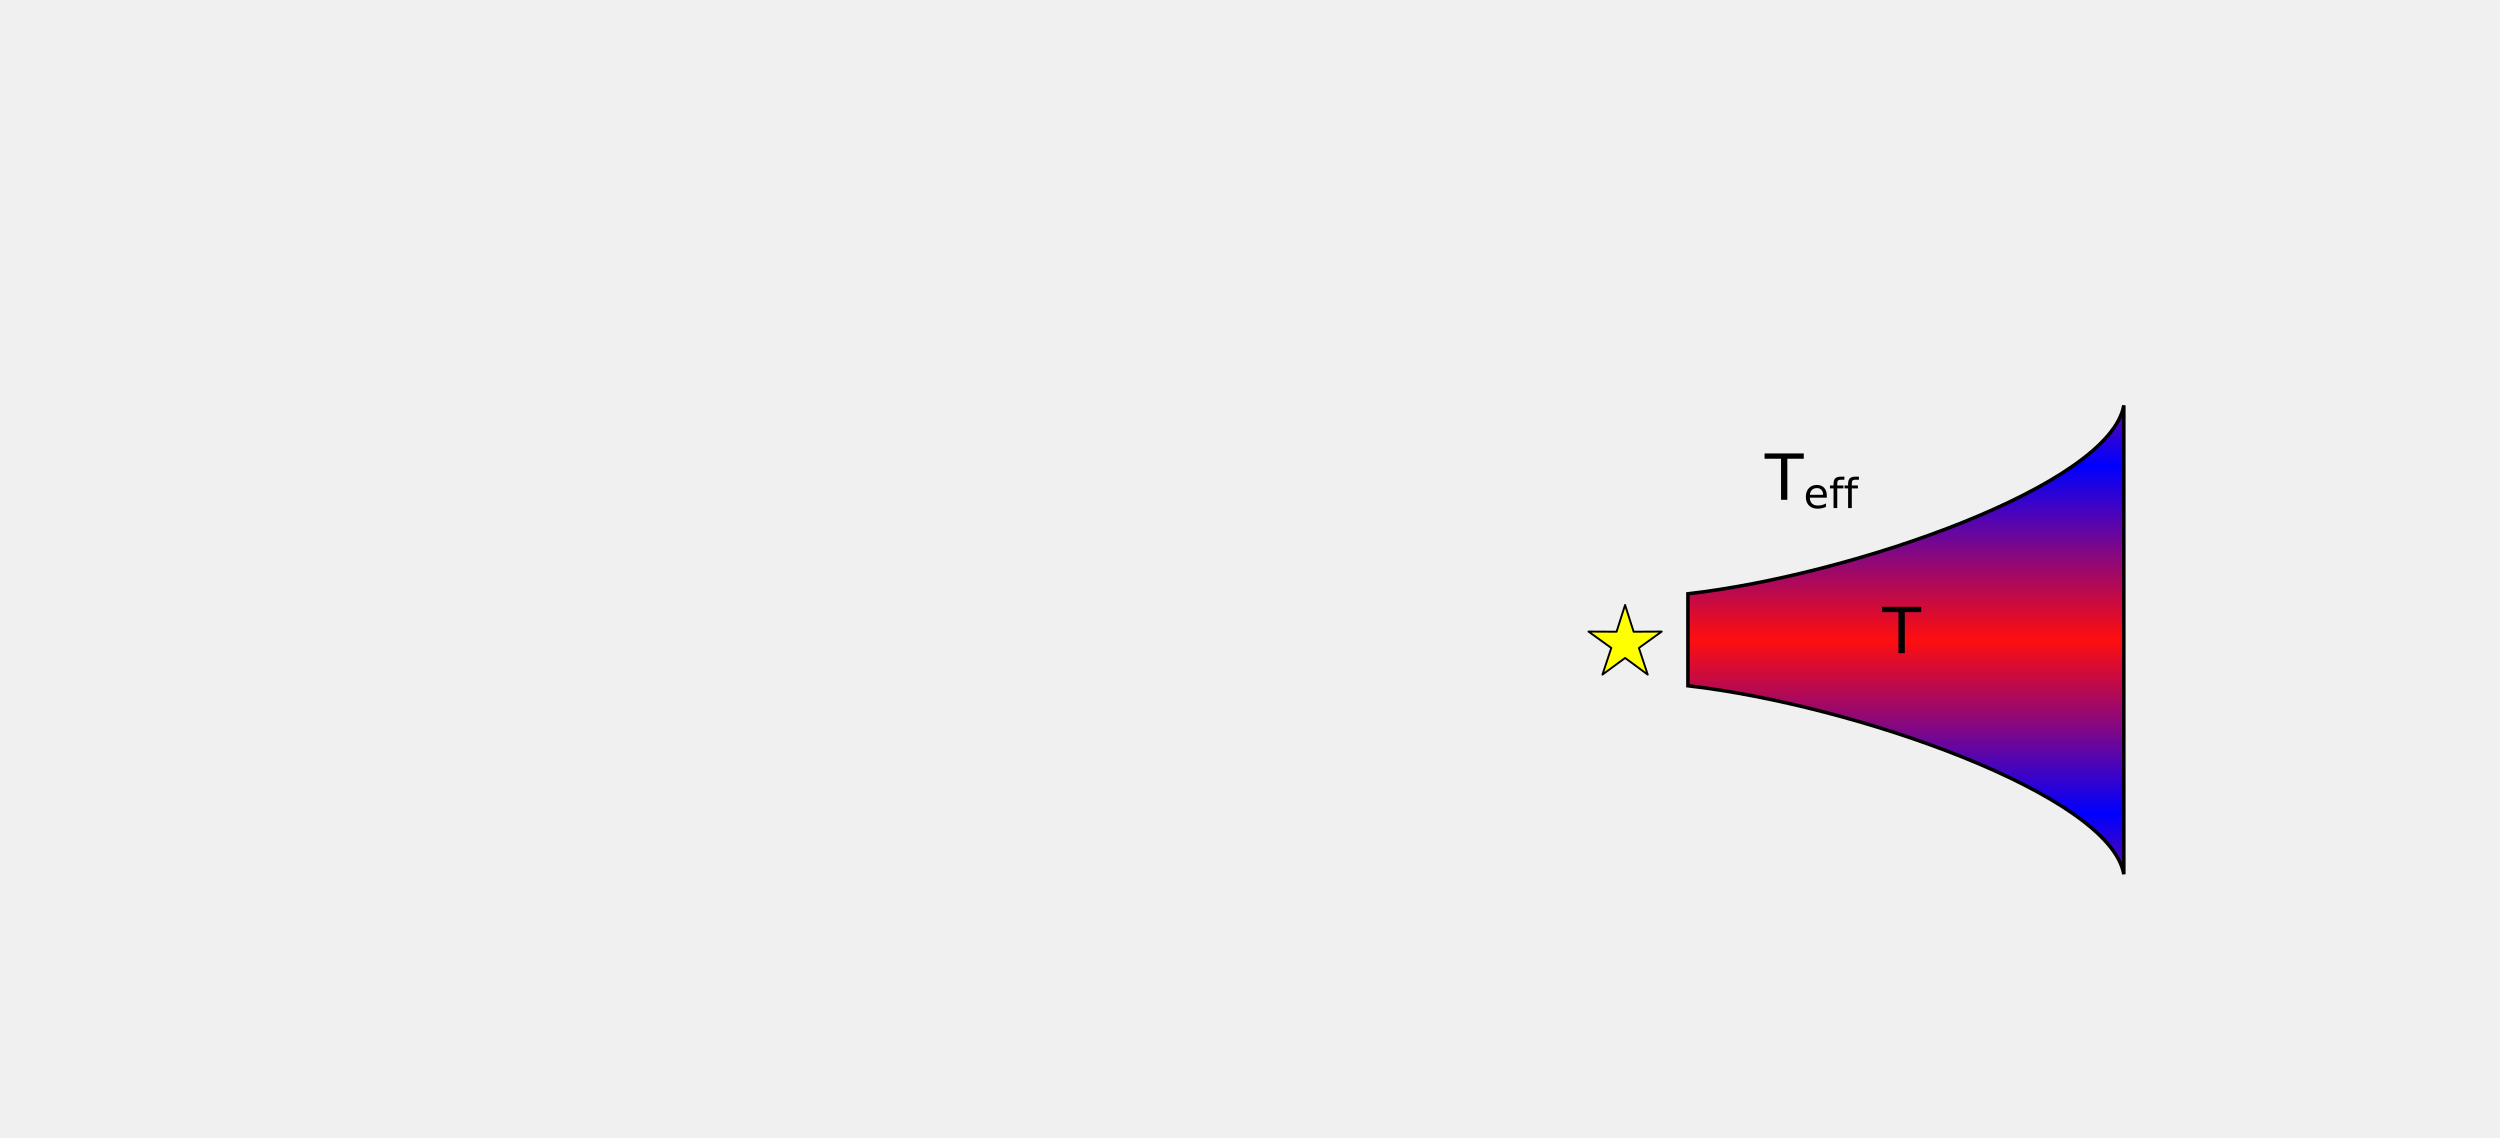
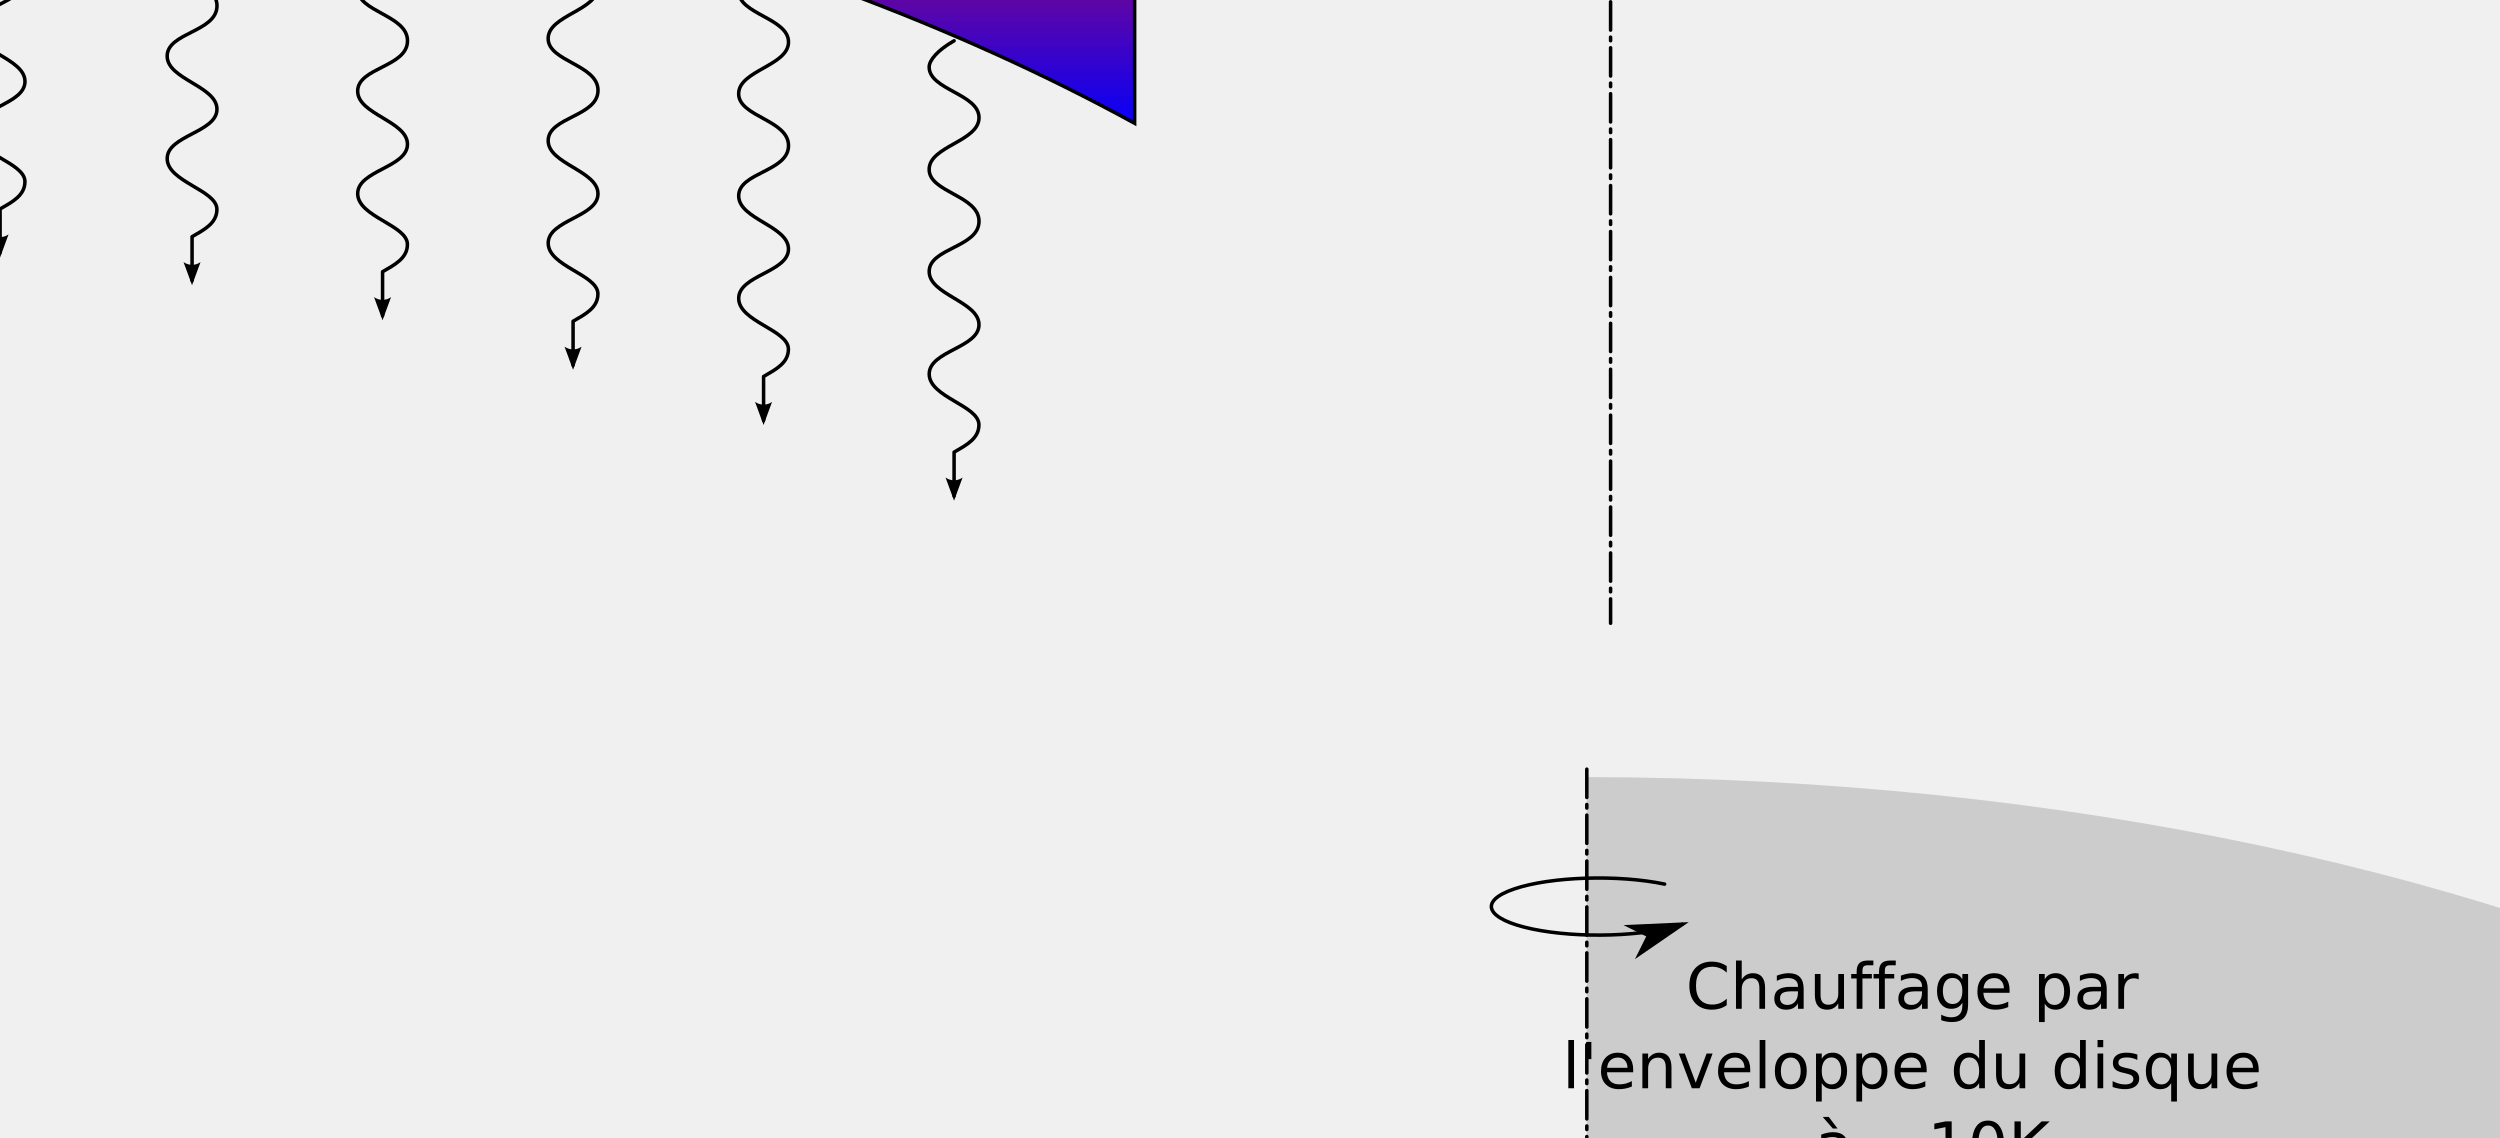
<svg xmlns="http://www.w3.org/2000/svg" xmlns:xlink="http://www.w3.org/1999/xlink" width="707.665" height="321.904" id="svg2" version="1.1">
  <defs id="defs4">
+     <linearGradient id="linearGradient4175">
+       <stop style="stop-color:#ffff00;stop-opacity:1;" offset="0" id="stop4177" />
+       <stop style="stop-color:#ff8200;stop-opacity:1;" offset="1" id="stop4179" />
+     </linearGradient>
    <linearGradient id="linearGradient3844">
      <stop style="stop-color:#ff0000;stop-opacity:0.941;" offset="0" id="stop3846" />
      <stop style="stop-color:#0000ff;stop-opacity:1;" offset="1" id="stop3848" />
    </linearGradient>
    <linearGradient id="linearGradient5804">
      <stop style="stop-color:#000000;stop-opacity:1;" offset="0" id="stop5806" />
      <stop id="stop5808" offset="0.47" style="stop-color:#b5b5b5;stop-opacity:1;" />
      <stop style="stop-color:#ffffff;stop-opacity:1;" offset="1" id="stop5810" />
    </linearGradient>
    <marker orient="auto" refY="0" refX="0" id="Arrow1Lend" style="overflow:visible">
      <path id="path3891" d="M 0,0 5,-5 -12.5,0 5,5 0,0 z" style="fill-rule:evenodd;stroke:#000000;stroke-width:1pt;marker-start:none" transform="matrix(-0.8,0,0,-0.8,-10,0)" />
    </marker>
    <linearGradient id="linearGradient3875">
      <stop style="stop-color:#000000;stop-opacity:1;" offset="0" id="stop3877" />
      <stop style="stop-color:#ffffff;stop-opacity:1;" offset="1" id="stop3879" />
    </linearGradient>
    <linearGradient id="linearGradient3778">
      <stop style="stop-color:#000000;stop-opacity:1;" offset="0" id="stop3780" />
      <stop style="stop-color:#ffffff;stop-opacity:1;" offset="1" id="stop3782" />
    </linearGradient>
    <radialGradient xlink:href="#linearGradient3778" id="radialGradient3784" cx="72.254" cy="316.487" fx="72.254" fy="316.487" r="141.672" gradientTransform="translate(0,3.3509064e-6)" gradientUnits="userSpaceOnUse" />
    <linearGradient xlink:href="#linearGradient3875" id="linearGradient4345" gradientUnits="userSpaceOnUse" gradientTransform="translate(-69.41879,132.0387)" x1="642.501" y1="9.546" x2="642.501" y2="320.792" />
    <linearGradient xlink:href="#linearGradient5804" id="linearGradient5812" gradientUnits="userSpaceOnUse" x1="372.804" y1="317.357" x2="361.562" y2="250.575" />
    <linearGradient xlink:href="#linearGradient5804" id="linearGradient3063" gradientUnits="userSpaceOnUse" x1="372.804" y1="317.357" x2="361.562" y2="250.575" gradientTransform="matrix(-1,0,0,1,781.1796,0)" />
    <linearGradient xlink:href="#linearGradient5804" id="linearGradient3067" gradientUnits="userSpaceOnUse" x1="372.804" y1="317.357" x2="361.562" y2="250.575" gradientTransform="matrix(-1,0,0,-1,781.1796,634.7145)" />
-     <linearGradient xlink:href="#linearGradient3844" id="linearGradient3850" x1="498.388" y1="317.357" x2="498.388" y2="268.123" gradientUnits="userSpaceOnUse" spreadMethod="reflect" />
+     <marker orient="auto" refY="0" refX="0" id="Arrow2Mend" style="overflow:visible">
+       <path id="path3630" style="font-size:12px;fill-rule:evenodd;stroke-width:0.625;stroke-linejoin:round" d="M 8.719,4.034 -2.207,0.016 8.719,-4.002 c -1.745,2.372 -1.735,5.617 -6e-7,8.035 z" transform="scale(-0.6,-0.6)" />
+     </marker>
+     <marker style="overflow:visible;" id="Arrow1Lend-7" refX="0.0" refY="0.0" orient="auto">
+       <path transform="scale(0.8) rotate(180) translate(12.5,0)" style="fill-rule:evenodd;stroke:#000000;stroke-width:1.0pt;marker-start:none;" d="M 0.0,0.0 L 5.0,-5.0 L -12.5,0.0 L 5.0,5.0 L 0.0,0.0 z " id="path5098" />
+     </marker>
+     <linearGradient xlink:href="#linearGradient3844" id="linearGradient4165" x1="-111.247" y1="68.237" x2="-111.247" y2="-37.496" gradientUnits="userSpaceOnUse" spreadMethod="reflect" />
+     <radialGradient xlink:href="#linearGradient4175" id="radialGradient4181" cx="425.274" cy="489.494" fx="425.274" fy="489.494" r="42.869" gradientTransform="matrix(1,0,0,0.9516274,0,23.6781)" gradientUnits="userSpaceOnUse" />
+     <marker style="overflow:visible" id="Arrow2Mend-3" refX="0" refY="0" orient="auto">
+       <path transform="scale(-0.6,-0.6)" d="M 8.719,4.034 -2.207,0.016 8.719,-4.002 c -1.745,2.372 -1.735,5.617 -6e-7,8.035 z" style="font-size:12px;fill-rule:evenodd;stroke-width:0.625;stroke-linejoin:round" id="path3630-7" />
+     </marker>
+     <marker style="overflow:visible" id="Arrow1Lend-5" refX="0" refY="0" orient="auto">
+       <path transform="matrix(-0.8,0,0,-0.8,-10,0)" style="fill-rule:evenodd;stroke:#000000;stroke-width:1pt;marker-start:none" d="M 0,0 5,-5 -12.5,0 5,5 0,0 z" id="path4554" />
+     </marker>
+     <linearGradient id="linearGradient5819">
+       <stop id="stop5821" offset="0" style="stop-color:#ff0000;stop-opacity:1;" />
+       <stop id="stop5823" offset="1" style="stop-color:#0000ff;stop-opacity:1;" />
+     </linearGradient>
+     <marker orient="auto" refY="0" refX="0" id="DistanceStart" style="overflow:visible">
+       <g id="g2300">
+         <path id="path2306" d="M 0,0 2,0" style="fill:none;stroke:#ffffff;stroke-width:1.15;stroke-linecap:square" />
+         <path id="path2302" d="M 0,0 13,4 9,0 13,-4 0,0 z" style="fill:#000000;fill-rule:evenodd;stroke:none" />
+         <path id="path2304" d="M 0,-4 0,40" style="fill:none;stroke:#000000;stroke-width:1;stroke-linecap:square" />
+       </g>
+     </marker>
+     <marker orient="auto" refY="0" refX="0" id="DistanceEnd" style="overflow:visible">
+       <g id="g4607">
+         <path id="path2316" d="M 0,0 -2,0" style="fill:none;stroke:#ffffff;stroke-width:1.15;stroke-linecap:square" />
+         <path id="path2312" d="M 0,0 -13,4 -9,0 -13,-4 0,0 z" style="fill:#000000;fill-rule:evenodd;stroke:none" />
+         <path id="path2314" d="M 0,-4 0,40" style="fill:none;stroke:#000000;stroke-width:1;stroke-linecap:square" />
+       </g>
+     </marker>
+     <linearGradient xlink:href="#linearGradient5819" id="linearGradient4669" gradientUnits="userSpaceOnUse" gradientTransform="translate(-336.4687,863.6045)" x1="555.714" y1="19.505" x2="555.714" y2="149.505" />
+     <linearGradient xlink:href="#linearGradient5819" id="linearGradient4786" gradientUnits="userSpaceOnUse" gradientTransform="translate(-336.4687,863.6045)" x1="555.714" y1="19.505" x2="555.714" y2="149.505" />
+     <linearGradient xlink:href="#linearGradient5819" id="linearGradient4810" gradientUnits="userSpaceOnUse" gradientTransform="translate(-336.4687,863.6045)" x1="555.714" y1="19.505" x2="555.714" y2="149.505" />
  </defs>
  <g id="layer1" transform="translate(69.41879,-136.2559)">
-     <path transform="matrix(0.5446479,0,0,0.5446479,234.995,142.9967)" d="m 285.68,302.037 4.434,13.906 14.595,-0.08 -11.855,8.514 4.586,13.856 -11.761,-8.644 -11.761,8.644 4.586,-13.856 -11.855,-8.514 14.595,0.08 z" id="path3001" style="fill:#ffff00;stroke:#000000;stroke-width:1;stroke-linecap:round;stroke-linejoin:round;stroke-miterlimit:4;stroke-opacity:1;stroke-dasharray:none;stroke-dashoffset:0" />
-     <path id="use3832" style="fill:url(#linearGradient3850);fill-opacity:1.0;stroke:#000000" d="m 408.375,304.342 c 47.2,-5.434 119.514,-30.832 123.387,-53.356 l 0,132.744 C 527.89,361.205 455.575,335.807 408.375,330.373 z" />
-     <text xml:space="preserve" style="font-size:18px;font-style:normal;font-variant:normal;font-weight:normal;font-stretch:normal;text-align:center;line-height:125%;letter-spacing:0px;word-spacing:0px;writing-mode:lr-tb;text-anchor:middle;fill:#000000;fill-opacity:1;stroke:none;font-family:DejaVu Sans;-inkscape-font-specification:DejaVu Sans" x="483.171" y="321.159" id="text3852">
-       <tspan id="tspan3854" x="483.171" y="321.159">T</tspan>
-     </text>
-     <text xml:space="preserve" style="font-size:18px;font-style:normal;font-variant:normal;font-weight:normal;font-stretch:normal;text-align:center;line-height:125%;letter-spacing:0px;word-spacing:0px;writing-mode:lr-tb;text-anchor:middle;fill:#000000;fill-opacity:1;stroke:none;font-family:DejaVu Sans;-inkscape-font-specification:DejaVu Sans" x="477.667" y="277.734" id="text3856">
-       <tspan id="tspan3858" x="477.667" y="277.734">T<tspan style="font-size:65.001%;baseline-shift:sub" id="tspan3860">eff</tspan>
+     <path style="fill:#cccccc;stroke:none;stroke-width:1;stroke-linecap:round;stroke-linejoin:round;stroke-miterlimit:4;stroke-opacity:1;stroke-dasharray:6, 6;stroke-dashoffset:0" id="path4715" d="m 449.172,219.966 a 490.949,245.475 0 0 1 1e-5,490.949" transform="translate(-69.41879,136.2559)" />
+     <g id="g4167">
+       <path id="path4492" style="fill:url(#linearGradient4165);fill-opacity:1;stroke:#000000" d="M 251.755,-34.682 C 148.317,21.889 22.504,47.694 -111.247,62.584 l 0,11.305 c 133.751,14.891 259.564,40.695 363.002,97.266 z" />
+       <path id="path5088" d="m -161.363,-175.224 0,487.904" style="fill:#ffff00;fill-opacity:1;fill-rule:evenodd;stroke:#000000;stroke-width:1;stroke-linecap:round;stroke-linejoin:round;stroke-miterlimit:4;stroke-opacity:1;stroke-dasharray:8, 2, 1, 2;stroke-dashoffset:0" />
+       <path transform="translate(-586.6369,-421.2567)" d="m 425.274,449.198 10.242,30.452 32.127,0.331 -25.797,19.151 9.613,30.657 -26.186,-18.616 -26.186,18.616 9.613,-30.657 -25.797,-19.151 32.127,-0.331 z" id="path5065" style="fill:url(#radialGradient4181);fill-opacity:1;fill-rule:evenodd;stroke:#000000" />
+       <path transform="matrix(-1,0,0,1,351.0427,-248.5634)" d="m 490.385,105.878 c 13.157,-2.759 32.209,-2.151 42.554,1.357 10.345,3.508 8.066,8.589 -5.091,11.348 -13.11,2.749 -32.086,2.156 -42.46,-1.326" id="path5090" style="fill:none;stroke:#000000;stroke-width:1;stroke-linecap:round;stroke-linejoin:round;stroke-miterlimit:4;stroke-opacity:1;stroke-dasharray:none;stroke-dashoffset:0;marker-end:url(#Arrow1Lend)" />
+     </g>
+     <text xml:space="preserve" style="font-size:18px;font-style:normal;font-variant:normal;font-weight:normal;font-stretch:normal;text-align:center;line-height:125%;letter-spacing:0px;word-spacing:0px;writing-mode:lr-tb;text-anchor:middle;fill:#000000;fill-opacity:1;stroke:none;font-family:DejaVu Sans;-inkscape-font-specification:DejaVu Sans" x="63.081" y="21.983" id="text3856">
+       <tspan id="tspan3858" x="63.081" y="21.983">T<tspan style="font-size:65.001%;baseline-shift:sub" id="tspan3860">eff</tspan>
      </tspan>
    </text>
+     <use id="use4490" xlink:href="#use7365" y="0" x="0" transform="matrix(1,0,0,-1,0.6505499,136.5598)" width="1" height="1" />
+     <path id="use7365" d="m -70.043,57.595 c -4.675,-2.663 -7.055,-5.494 -7.055,-7.441 0,-6.445 14.108,-7.572 14.108,-14.319 0,-6.747 -14.109,-8.018 -14.109,-14.661 0,-6.516 14.11,-7.359 14.11,-14.659 0,-7.427 -14.103,-7.523 -14.103,-14.242 0,-6.593 14.094,-8.477 14.094,-15.037 0,-6.57 -14.088,-7.389 -14.088,-13.971 0,-6.589 14.072,-8.895 14.072,-14.366 0,-3.883 -3.464,-5.691 -7.029,-7.749 l 0,-12.411" style="fill:none;stroke:#000000;stroke-width:1;stroke-linecap:round;stroke-linejoin:round;stroke-miterlimit:4;stroke-opacity:1;stroke-dasharray:none;stroke-dashoffset:0;marker:none;marker-end:url(#Arrow2Mend);visibility:visible;display:inline;overflow:visible;enable-background:accumulate" />
+     <use id="use4398" xlink:href="#use7365" y="0" x="0" transform="translate(53.92543,-7.7944)" width="1" height="1" />
+     <use id="use4400" xlink:href="#use7365" y="0" x="0" transform="translate(107.8509,-17.71206)" width="1" height="1" />
+     <use id="use4402" xlink:href="#use7365" y="0" x="0" transform="translate(161.7763,-31.73477)" width="1" height="1" />
+     <use id="use4408" xlink:href="#use7365" y="0" x="0" transform="translate(269.6271,-68.78365)" width="1" height="1" />
+     <use id="use4412" xlink:href="#use7365" y="0" x="0" transform="translate(215.7017,-47.36542)" width="1" height="1" />
+     <use height="1" width="1" transform="matrix(1,0,0,-1,54.99257,144.4092)" x="0" y="0" xlink:href="#use7365" id="use4442" />
+     <use height="1" width="1" transform="matrix(1,0,0,-1,108.918,154.3269)" x="0" y="0" xlink:href="#use7365" id="use4444" />
+     <use height="1" width="1" transform="matrix(1,0,0,-1,162.8434,168.3496)" x="0" y="0" xlink:href="#use7365" id="use4446" />
+     <use height="1" width="1" transform="matrix(1,0,0,-1,270.6943,205.3985)" x="0" y="0" xlink:href="#use7365" id="use4452" />
+     <use height="1" width="1" transform="matrix(1,0,0,-1,216.7688,183.9802)" x="0" y="0" xlink:href="#use7365" id="use4456" />
+     <use x="0" y="0" xlink:href="#g4167" id="use4173" transform="translate(547.8461,0)" width="707.665" height="321.904" />
+     <path id="path4187" style="fill:none;fill-opacity:1;stroke:#000000;stroke-width:1;stroke-miterlimit:4;stroke-dasharray:6,6;stroke-dashoffset:0" d="M 799.811,33.639 C 696.253,52.656 570.294,61.331 436.389,66.337 l 0,3.801 c 133.905,5.006 259.864,13.681 363.422,32.698 z" />
+     <text xml:space="preserve" style="font-size:18px;font-style:normal;font-variant:normal;font-weight:normal;font-stretch:normal;text-align:center;line-height:125%;letter-spacing:0px;word-spacing:0px;writing-mode:lr-tb;text-anchor:middle;fill:#000000;fill-opacity:1;stroke:none;font-family:DejaVu Sans;-inkscape-font-specification:DejaVu Sans" x="40.285" y="-143.529" id="text4205">
+       <tspan x="40.285" y="-143.529" id="tspan4213" />
+     </text>
+     <flowRoot xml:space="preserve" id="flowRoot4220" style="font-size:18px;font-style:normal;font-variant:normal;font-weight:normal;font-stretch:normal;text-align:center;line-height:125%;letter-spacing:0px;word-spacing:0px;writing-mode:lr-tb;text-anchor:middle;fill:#000000;fill-opacity:1;stroke:none;font-family:DejaVu Sans;-inkscape-font-specification:DejaVu Sans" transform="translate(-81.53333,147.0244)">
+       <flowRegion id="flowRegion4222">
+         <rect id="rect4224" width="215.75" height="80.389" x="-0.673" y="-322.859" />
+       </flowRegion>
+       <flowPara id="flowPara4226">Rayonnement de corps noir à la température de surface Teff</flowPara>
+     </flowRoot>
+     <flowRoot xml:space="preserve" id="flowRoot4228" style="font-size:18px;font-style:normal;font-variant:normal;font-weight:normal;font-stretch:normal;text-align:center;line-height:125%;letter-spacing:0px;word-spacing:0px;writing-mode:lr-tb;text-anchor:middle;fill:#000000;fill-opacity:1;stroke:none;font-family:DejaVu Sans;-inkscape-font-specification:DejaVu Sans" transform="translate(-69.41879,136.2559)">
+       <flowRegion id="flowRegion4230">
+         <rect id="rect4232" width="217.964" height="81.855" x="558.711" y="-233.952" />
+       </flowRegion>
+       <flowPara id="flowPara4234">Chauffage visqueux principalement au centre, avec T&gt;T<flowSpan style="font-size:65%;baseline-shift:sub" id="flowSpan4236">eff</flowSpan>
+       </flowPara>
+     </flowRoot>
+     <text xml:space="preserve" style="font-size:18px;font-style:normal;font-variant:normal;font-weight:normal;font-stretch:normal;text-align:center;line-height:125%;letter-spacing:0px;word-spacing:0px;writing-mode:lr-tb;text-anchor:middle;fill:#000000;fill-opacity:1;stroke:none;font-family:DejaVu Sans;-inkscape-font-specification:DejaVu Sans" x="747.625" y="76.176" id="text3852">
+       <tspan id="tspan3854" x="747.625" y="76.176">T</tspan>
+     </text>
+     <use x="0" y="0" xlink:href="#g4167" id="use4238" transform="translate(0,529.205)" width="707.665" height="321.904" />
+     <path style="fill:none;stroke:#000000;stroke-width:1;stroke-linecap:round;stroke-linejoin:round;stroke-miterlimit:4;stroke-opacity:1;stroke-dasharray:none;stroke-dashoffset:0;marker:none;marker-end:url(#Arrow2Mend);visibility:visible;display:inline;overflow:visible;enable-background:accumulate" d="m -70.043,57.595 c -4.675,-2.663 -7.055,-5.494 -7.055,-7.441 0,-6.445 14.108,-7.572 14.108,-14.319 0,-6.747 -14.109,-8.018 -14.109,-14.661 0,-6.516 14.11,-7.359 14.11,-14.659 0,-7.427 -14.103,-7.523 -14.103,-14.242 0,-6.593 14.094,-8.477 14.094,-15.037 0,-6.57 -14.088,-7.389 -14.088,-13.971 0,-6.589 14.072,-8.895 14.072,-14.366 0,-3.883 -3.464,-5.691 -7.029,-7.749 l 0,-12.411" id="path4240" />
+     <g id="g4695" transform="matrix(0.9990603,0.0433423,-0.0433423,0.9990603,304.8991,-330.8617)">
+       <path style="font-size:medium;font-style:normal;font-variant:normal;font-weight:normal;font-stretch:normal;text-indent:0;text-align:start;text-decoration:none;line-height:normal;letter-spacing:normal;word-spacing:normal;text-transform:none;direction:ltr;block-progression:tb;writing-mode:lr-tb;text-anchor:start;baseline-shift:baseline;color:#000000;fill:#ffcc00;fill-opacity:1;fill-rule:evenodd;stroke:#000000;stroke-width:1;stroke-miterlimit:4;stroke-dasharray:none;marker:none;visibility:visible;display:inline;overflow:visible;enable-background:accumulate;font-family:Sans;-inkscape-font-specification:Sans" d="m -34.028,824.012 3.911,3.641 -12.774,-2.904 -163.184,27.729 0.314,11.595 163.382,-27.763 12.576,-5.845 -2.946,4.796 15.428,-8.348 z" id="use8506" />
+       <use height="1052.362" width="744.094" transform="translate(24.48524,-185.0654)" id="use8514" xlink:href="#path4879" y="0" x="0" />
+     </g>
+     <g id="g4831">
+       <path id="path8520" style="fill:#0000ff;fill-opacity:1;stroke:none" d="m -280.1,1168.232 372.857,0 0,-229.305 c -100.219,91.52 -273.732,163.685 -372.857,170.716 z" />
+       <path d="M 92.758,949.534 C -7.461,1041.054 -180.974,1113.219 -280.1,1120.25 l 0,-10.607 c 99.125,-7.031 272.638,-79.196 372.857,-170.716 z" style="fill:#ff0000;stroke:none" id="path5782" />
+       <path id="path4024" d="m -280.1,1168.232 372.857,0" style="fill:none;stroke:#000000;stroke-width:1;stroke-linecap:round;stroke-linejoin:round;stroke-miterlimit:4;stroke-opacity:1;stroke-dasharray:8, 2, 1, 2;stroke-dashoffset:0" />
+       <path style="fill:none;stroke:#ff6600;stroke-width:1;stroke-linecap:round;stroke-linejoin:round;stroke-miterlimit:4;stroke-opacity:1;stroke-dasharray:6, 6;stroke-dashoffset:0" d="m -280.1,1138.938 c 135.596,-6.237 283.018,-43.413 372.857,-103.214" id="path4026" />
+       <path id="path4028" d="m -280.1,1109.643 c 99.125,-7.031 272.638,-79.196 372.857,-170.716" style="fill:none;stroke:#000000;stroke-width:1;stroke-linecap:round;stroke-linejoin:round;stroke-miterlimit:4;stroke-opacity:1;stroke-dasharray:none;stroke-dashoffset:0" />
+       <path style="fill:none;stroke:#000000;stroke-width:1;stroke-linecap:round;stroke-linejoin:round;stroke-miterlimit:4;stroke-opacity:1;stroke-dasharray:3, 3;stroke-dashoffset:0" d="m -280.1,1120.25 c 99.125,-7.031 272.638,-79.196 372.857,-170.716" id="path4030" />
+       <text id="text5766" y="1020.012" x="-278.269" style="font-size:20px;font-style:normal;font-variant:normal;font-weight:normal;font-stretch:normal;text-align:start;line-height:125%;letter-spacing:0px;word-spacing:0px;writing-mode:lr-tb;text-anchor:start;fill:#000000;fill-opacity:1;stroke:none;font-family:Sans;-inkscape-font-specification:Sans" xml:space="preserve">
+         <tspan y="1020.012" x="-278.269" id="tspan5768">λ~1μm</tspan>
+       </text>
+       <text id="text8522" y="969.661" x="-282.242" style="font-size:20px;font-style:normal;font-variant:normal;font-weight:normal;font-stretch:normal;text-align:start;line-height:125%;letter-spacing:0px;word-spacing:0px;writing-mode:lr-tb;text-anchor:start;fill:#000000;fill-opacity:1;stroke:none;font-family:Sans;-inkscape-font-specification:Sans" xml:space="preserve">
+         <tspan y="969.661" x="-282.242" id="tspan8524">Stellar</tspan>
+         <tspan id="tspan8526" y="994.661" x="-282.242">radiation</tspan>
+       </text>
+       <path d="m 264.72,1168.232 372.857,0 0,-229.305 c -100.219,91.52 -273.732,163.685 -372.857,170.716 z" style="fill:#9b0064;fill-opacity:1;stroke:none" id="path7407" />
+       <path id="path7359" d="m 286.184,1107.283 c -4.675,-2.663 -7.055,-5.494 -7.055,-7.441 0,-6.445 14.108,-7.572 14.108,-14.319 0,-6.747 -14.109,-8.018 -14.109,-14.661 0,-6.516 14.11,-7.359 14.11,-14.659 0,-7.427 -14.103,-7.523 -14.103,-14.242 0,-6.593 14.094,-8.477 14.094,-15.037 0,-6.57 -14.088,-7.389 -14.088,-13.971 0,-6.589 14.072,-8.895 14.072,-14.366 0,-3.883 -3.464,-5.691 -7.029,-7.749 l 0,-12.411" style="fill:none;stroke:#000000;stroke-width:1;stroke-linecap:round;stroke-linejoin:round;stroke-miterlimit:4;stroke-opacity:1;stroke-dasharray:none;stroke-dashoffset:0;marker:none;marker-end:url(#Arrow2Mend);visibility:visible;display:inline;overflow:visible;enable-background:accumulate" />
+       <use style="stroke:#000000" height="1052.362" width="744.094" transform="translate(93.62849,-23.54324)" id="use7361" xlink:href="#path7359" y="0" x="0" />
+       <use style="stroke:#000000" x="0" y="0" xlink:href="#path7359" id="use7363" transform="translate(185.7417,-61.07255)" width="744.094" height="1052.362" />
+       <use style="stroke:#000000" height="1052.362" width="744.094" transform="translate(277.8551,-112.3338)" id="use7365-8" xlink:href="#path7359" y="0" x="0" />
+       <path style="fill:none;stroke:#000000;stroke-width:1;stroke-linecap:round;stroke-linejoin:round;stroke-miterlimit:4;stroke-opacity:1;stroke-dasharray:none;stroke-dashoffset:0;marker:none;marker-end:url(#Arrow2Mend);visibility:visible;display:inline;overflow:visible;enable-background:accumulate" d="m 565.434,1006.042 c 4.675,2.663 7.055,5.494 7.055,7.441 0,6.445 -14.108,7.572 -14.108,14.319 0,6.747 14.109,8.018 14.109,14.661 0,6.516 -14.11,7.359 -14.11,14.66 0,7.426 13.21,7.523 13.21,14.242 0,6.593 -11.236,8.477 -11.236,15.037 0,6.57 8.017,7.389 8.017,13.971 0,6.589 -6.393,8.895 -6.393,14.366 0,3.883 3.457,7.749 3.457,7.749 l 0,12.411" id="path7383" />
+       <path id="use7387" d="m 466.238,1061.137 c 0,6.747 14.109,8.018 14.109,14.661 0,6.516 -14.11,7.359 -14.11,14.659 0,7.427 13.21,7.523 13.21,14.242 0,6.593 -11.236,8.477 -11.236,15.037 0,6.57 8.017,7.389 8.017,13.971 0,6.589 -6.393,8.895 -6.393,14.366 0,3.883 3.457,7.749 3.457,7.749 l 0,12.411" style="fill:none;stroke:#000000;stroke-width:1;stroke-linecap:round;stroke-linejoin:round;stroke-miterlimit:4;stroke-opacity:1;stroke-dasharray:none;stroke-dashoffset:0;marker:none;marker-end:url(#Arrow2Mend);visibility:visible;display:inline;overflow:visible;enable-background:accumulate" />
+       <path id="use7389" d="m 374.094,1090.457 c 0,7.427 13.21,7.523 13.21,14.242 0,6.593 -11.236,8.477 -11.236,15.037 0,6.57 8.017,7.389 8.017,13.971 0,6.589 -6.393,8.895 -6.393,14.366 0,3.883 3.457,7.749 3.457,7.749 l 0,12.411" style="fill:none;stroke:#000000;stroke-width:1;stroke-linecap:round;stroke-linejoin:round;stroke-miterlimit:4;stroke-opacity:1;stroke-dasharray:none;stroke-dashoffset:0;marker:none;marker-end:url(#Arrow2Mend);visibility:visible;display:inline;overflow:visible;enable-background:accumulate" />
+       <path id="use7391" d="m 283.925,1119.736 c 0,6.57 8.017,7.389 8.017,13.971 0,6.589 -6.393,8.895 -6.393,14.366 0,3.883 3.457,7.749 3.457,7.749 l 0,12.411" style="fill:none;stroke:#000000;stroke-width:1;stroke-linecap:round;stroke-linejoin:round;stroke-miterlimit:4;stroke-opacity:1;stroke-dasharray:none;stroke-dashoffset:0;marker:none;marker-end:url(#Arrow2Mend);visibility:visible;display:inline;overflow:visible;enable-background:accumulate" />
+       <text id="text5770" y="1066.804" x="-155.814" style="font-size:20px;font-style:normal;font-variant:normal;font-weight:normal;font-stretch:normal;text-align:start;line-height:125%;letter-spacing:0px;word-spacing:0px;writing-mode:lr-tb;text-anchor:start;fill:#000000;fill-opacity:1;stroke:none;font-family:Sans;-inkscape-font-specification:Sans" xml:space="preserve">
+         <tspan y="1066.804" x="-155.814" id="tspan5772">T↗</tspan>
+       </text>
+       <path id="path5791" style="fill:#ff0000;stroke:none" d="m 637.577,949.534 c -100.219,91.52 -273.732,163.685 -372.857,170.716 l 0,-10.607 c 99.125,-7.031 272.638,-79.196 372.857,-170.716 z" />
+       <text xml:space="preserve" style="font-size:20px;font-style:normal;font-variant:normal;font-weight:normal;font-stretch:normal;text-align:start;line-height:125%;letter-spacing:0px;word-spacing:0px;writing-mode:lr-tb;text-anchor:start;fill:#000000;fill-opacity:1;stroke:none;font-family:Sans;-inkscape-font-specification:Sans" x="300.981" y="926.689" id="text5795">
+         <tspan id="tspan5797" x="300.981" y="926.689">λ&gt;1μm</tspan>
+       </text>
+       <rect y="883.11" x="210.674" height="130" width="18.571" id="rect5817" style="fill:url(#linearGradient4810);fill-opacity:1;fill-rule:evenodd;stroke:none" />
+       <path id="path5827" d="m 199.773,1013.11 0,-130" style="fill:#800000;fill-opacity:1;fill-rule:evenodd;stroke:#000000;stroke-width:1;stroke-miterlimit:4;stroke-opacity:1;stroke-dasharray:none;marker-end:url(#Arrow1Lend)" />
+       <text transform="matrix(0,-1,1,0,0,0)" id="text6017" y="186.908" x="-1012.038" style="font-size:20px;font-style:normal;font-variant:normal;font-weight:normal;font-stretch:normal;text-align:start;line-height:125%;letter-spacing:0px;word-spacing:0px;writing-mode:lr-tb;text-anchor:start;fill:#000000;fill-opacity:1;stroke:none;font-family:Sans;-inkscape-font-specification:Sans" xml:space="preserve">
+         <tspan y="186.908" x="-1012.038" id="tspan6019">Temperature</tspan>
+       </text>
+       <text id="text7416" y="1171.929" x="98.391" style="font-size:12px;font-style:normal;font-variant:normal;font-weight:normal;font-stretch:normal;text-align:start;line-height:125%;letter-spacing:0px;word-spacing:0px;writing-mode:lr-tb;text-anchor:start;fill:#000000;fill-opacity:1;stroke:none;font-family:Sans;-inkscape-font-specification:Sans" xml:space="preserve">
+         <tspan y="1171.929" x="98.391" id="tspan7418">mid plane</tspan>
+       </text>
+       <text id="text7420" y="1109.054" x="98.818" style="font-size:12px;font-style:normal;font-variant:normal;font-weight:normal;font-stretch:normal;text-align:start;line-height:125%;letter-spacing:0px;word-spacing:0px;writing-mode:lr-tb;text-anchor:start;fill:#000000;fill-opacity:1;stroke:none;font-family:Sans;-inkscape-font-specification:Sans" xml:space="preserve">
+         <tspan y="1109.054" x="98.818" id="tspan7422">disk interior</tspan>
+       </text>
+       <text id="text7424" y="1029.802" x="99.516" style="font-size:12px;font-style:normal;font-variant:normal;font-weight:normal;font-stretch:normal;text-align:start;line-height:125%;letter-spacing:0px;word-spacing:0px;writing-mode:lr-tb;text-anchor:start;fill:#000000;fill-opacity:1;stroke:none;font-family:Sans;-inkscape-font-specification:Sans" xml:space="preserve">
+         <tspan id="tspan7428" y="1029.802" x="99.516">Thermal</tspan>
+         <tspan id="tspan7432" y="1044.802" x="99.516">photosphere</tspan>
+       </text>
+       <text id="text7434" y="937.32" x="98.69" style="font-size:12px;font-style:normal;font-variant:normal;font-weight:normal;font-stretch:normal;text-align:start;line-height:125%;letter-spacing:0px;word-spacing:0px;writing-mode:lr-tb;text-anchor:start;fill:#000000;fill-opacity:1;stroke:none;font-family:Sans;-inkscape-font-specification:Sans" xml:space="preserve">
+         <tspan y="937.32" x="98.69" id="tspan7436">Surface</tspan>
+         <tspan id="tspan7438" y="952.32" x="98.69">layer</tspan>
+       </text>
+       <text id="text7440" y="900.39" x="-39.858" style="font-size:12px;font-style:normal;font-variant:normal;font-weight:normal;font-stretch:normal;text-align:start;line-height:125%;letter-spacing:0px;word-spacing:0px;writing-mode:lr-tb;text-anchor:start;fill:#000000;fill-opacity:1;stroke:none;font-family:Sans;-inkscape-font-specification:Sans" xml:space="preserve">
+         <tspan y="900.39" x="-39.858" id="tspan7442">Absorption depth</tspan>
+         <tspan id="tspan7444" y="915.39" x="-39.858">for stellar photons</tspan>
+       </text>
+       <path id="path7446" d="m -7.908,1007.499 5.062,3.844 -16.534,-3.066 -211.216,29.271 0.406,12.24 211.473,-29.307 16.277,-6.17 -3.812,5.062 19.969,-8.812 z" style="font-size:medium;font-style:normal;font-variant:normal;font-weight:normal;font-stretch:normal;text-indent:0;text-align:start;text-decoration:none;line-height:normal;letter-spacing:normal;word-spacing:normal;text-transform:none;direction:ltr;block-progression:tb;writing-mode:lr-tb;text-anchor:start;baseline-shift:baseline;color:#000000;fill:#ffcc00;fill-opacity:1;fill-rule:evenodd;stroke:#000000;stroke-width:1;stroke-miterlimit:4;stroke-dasharray:none;marker:none;visibility:visible;display:inline;overflow:visible;enable-background:accumulate;font-family:Sans;-inkscape-font-specification:Sans" />
+       <path style="fill:none;stroke:#000000;stroke-width:1;stroke-linecap:round;stroke-linejoin:round;stroke-miterlimit:4;stroke-opacity:1;stroke-dasharray:none;stroke-dashoffset:0;marker:none;marker-end:url(#Arrow2Mend);visibility:visible;display:inline;overflow:visible;enable-background:accumulate" d="m -230.403,1043.341 c 0.409,-4.768 1.179,-7.268 1.92,-7.365 2.452,-0.319 4.703,13.615 7.27,13.281 2.567,-0.334 1.228,-14.388 3.755,-14.717 2.479,-0.323 4.622,13.627 7.4,13.265 2.826,-0.368 1.04,-14.358 3.597,-14.691 2.509,-0.327 5.046,13.555 7.541,13.23 2.5,-0.326 0.991,-14.336 3.496,-14.662 2.507,-0.327 5.202,13.513 7.283,13.242 1.477,-0.193 1.718,-3.717 2.04,-7.354 l 9.431,-1.228" id="path4879" />
+       <use x="0" y="0" xlink:href="#path7446" id="use8508" transform="translate(54.92918,-43.12921)" width="744.094" height="1052.362" />
+       <use x="0" y="0" xlink:href="#path4879" id="use8516" transform="translate(55.02703,-42.88253)" width="744.094" height="1052.362" />
+       <path id="path7863" d="m 37.685,932.758 27.581,-3.91" style="fill:#ffcc00;fill-opacity:1;fill-rule:evenodd;stroke:#000000;stroke-width:1;stroke-linecap:butt;stroke-linejoin:round;stroke-miterlimit:4;stroke-opacity:1;stroke-dasharray:none;stroke-dashoffset:0;marker-start:url(#DistanceStart);marker-end:url(#DistanceEnd)" />
+     </g>
+     <use x="0" y="0" xlink:href="#g4695" id="use4699" transform="translate(-173.7169,64.94315)" width="707.665" height="321.904" />
+     <use x="0" y="0" xlink:href="#g4695" id="use4705" transform="matrix(1,0,0,-1,2.5642136e-7,1194.884)" width="707.665" height="321.904" />
+     <use height="321.904" width="707.665" transform="matrix(1,0,0,-1,-169.185,1130.839)" id="use4703" xlink:href="#g4695" y="0" x="0" />
+     <text xml:space="preserve" style="font-size:18px;font-style:normal;font-variant:normal;font-weight:normal;font-stretch:normal;text-align:center;line-height:125%;letter-spacing:0px;word-spacing:0px;writing-mode:lr-tb;text-anchor:middle;fill:#000000;fill-opacity:1;stroke:none;font-family:DejaVu Sans;-inkscape-font-specification:DejaVu Sans" x="15.292" y="485.762" id="text4707">
+       <tspan id="tspan4709" x="15.292" y="485.762">Irradiation de l'étoile</tspan>
+     </text>
+     <use height="321.904" width="707.665" transform="translate(541.1158,529.205)" id="use4711" xlink:href="#g4167" y="0" x="0" />
+     <text xml:space="preserve" style="font-size:18px;font-style:normal;font-variant:normal;font-weight:normal;font-stretch:normal;text-align:center;line-height:125%;letter-spacing:0px;word-spacing:0px;writing-mode:lr-tb;text-anchor:middle;fill:#000000;fill-opacity:1;stroke:none;font-family:DejaVu Sans;-inkscape-font-specification:DejaVu Sans" x="561.307" y="285.56" id="text4717" transform="translate(-69.41879,136.2559)">
+       <tspan id="tspan4719" x="564.172" y="285.56">Chauffage par </tspan>
+       <tspan x="561.307" y="308.06" id="tspan4721">l'enveloppe du disque</tspan>
+       <tspan x="561.307" y="330.56" id="tspan4723">à ~10K</tspan>
+     </text>
+     <path style="font-size:medium;font-style:normal;font-variant:normal;font-weight:normal;font-stretch:normal;text-indent:0;text-align:start;text-decoration:none;line-height:normal;letter-spacing:normal;word-spacing:normal;text-transform:none;direction:ltr;block-progression:tb;writing-mode:lr-tb;text-anchor:start;baseline-shift:baseline;color:#000000;fill:#ffcc00;fill-opacity:1;fill-rule:evenodd;stroke:#000000;stroke-width:0.693;stroke-miterlimit:4;stroke-dasharray:none;marker:none;visibility:visible;display:inline;overflow:visible;enable-background:accumulate;font-family:Sans;-inkscape-font-specification:Sans" d="m 744.818,506.592 -1.994,4.161 -0.391,-7.653 -54.791,-54.954 -8.842,7.798 54.857,55.021 7.071,1.786 -4.288,1.845 9.579,1.414 z" id="path4727" />
+     <use id="use4735" xlink:href="#path4727" y="0" x="0" transform="translate(-71.78142,27.37959)" width="1" height="1" />
+     <use id="use4737" xlink:href="#path4727" y="0" x="0" transform="translate(-158.835,51.15025)" width="1" height="1" />
+     <use id="use4739" xlink:href="#path4727" y="0" x="0" transform="translate(-242.9637,69.32205)" width="1" height="1" />
+     <use height="321.904" width="707.665" transform="matrix(1,0,0,-1,-247.0018,1129.719)" id="use4741" xlink:href="#path4727" y="0" x="0" />
+     <use height="321.904" width="707.665" transform="matrix(1,0,0,-1,-158.835,1144.863)" id="use4743" xlink:href="#path4727" y="0" x="0" />
+     <use height="321.904" width="707.665" transform="matrix(1,0,0,-1,-62.86378,1170.484)" id="use4745" xlink:href="#path4727" y="0" x="0" />
+     <use x="0" y="0" xlink:href="#path4727" id="use4733" transform="matrix(1,0,0,-1,8.749385,1198.368)" width="707.665" height="321.904" />
  </g>
</svg>
